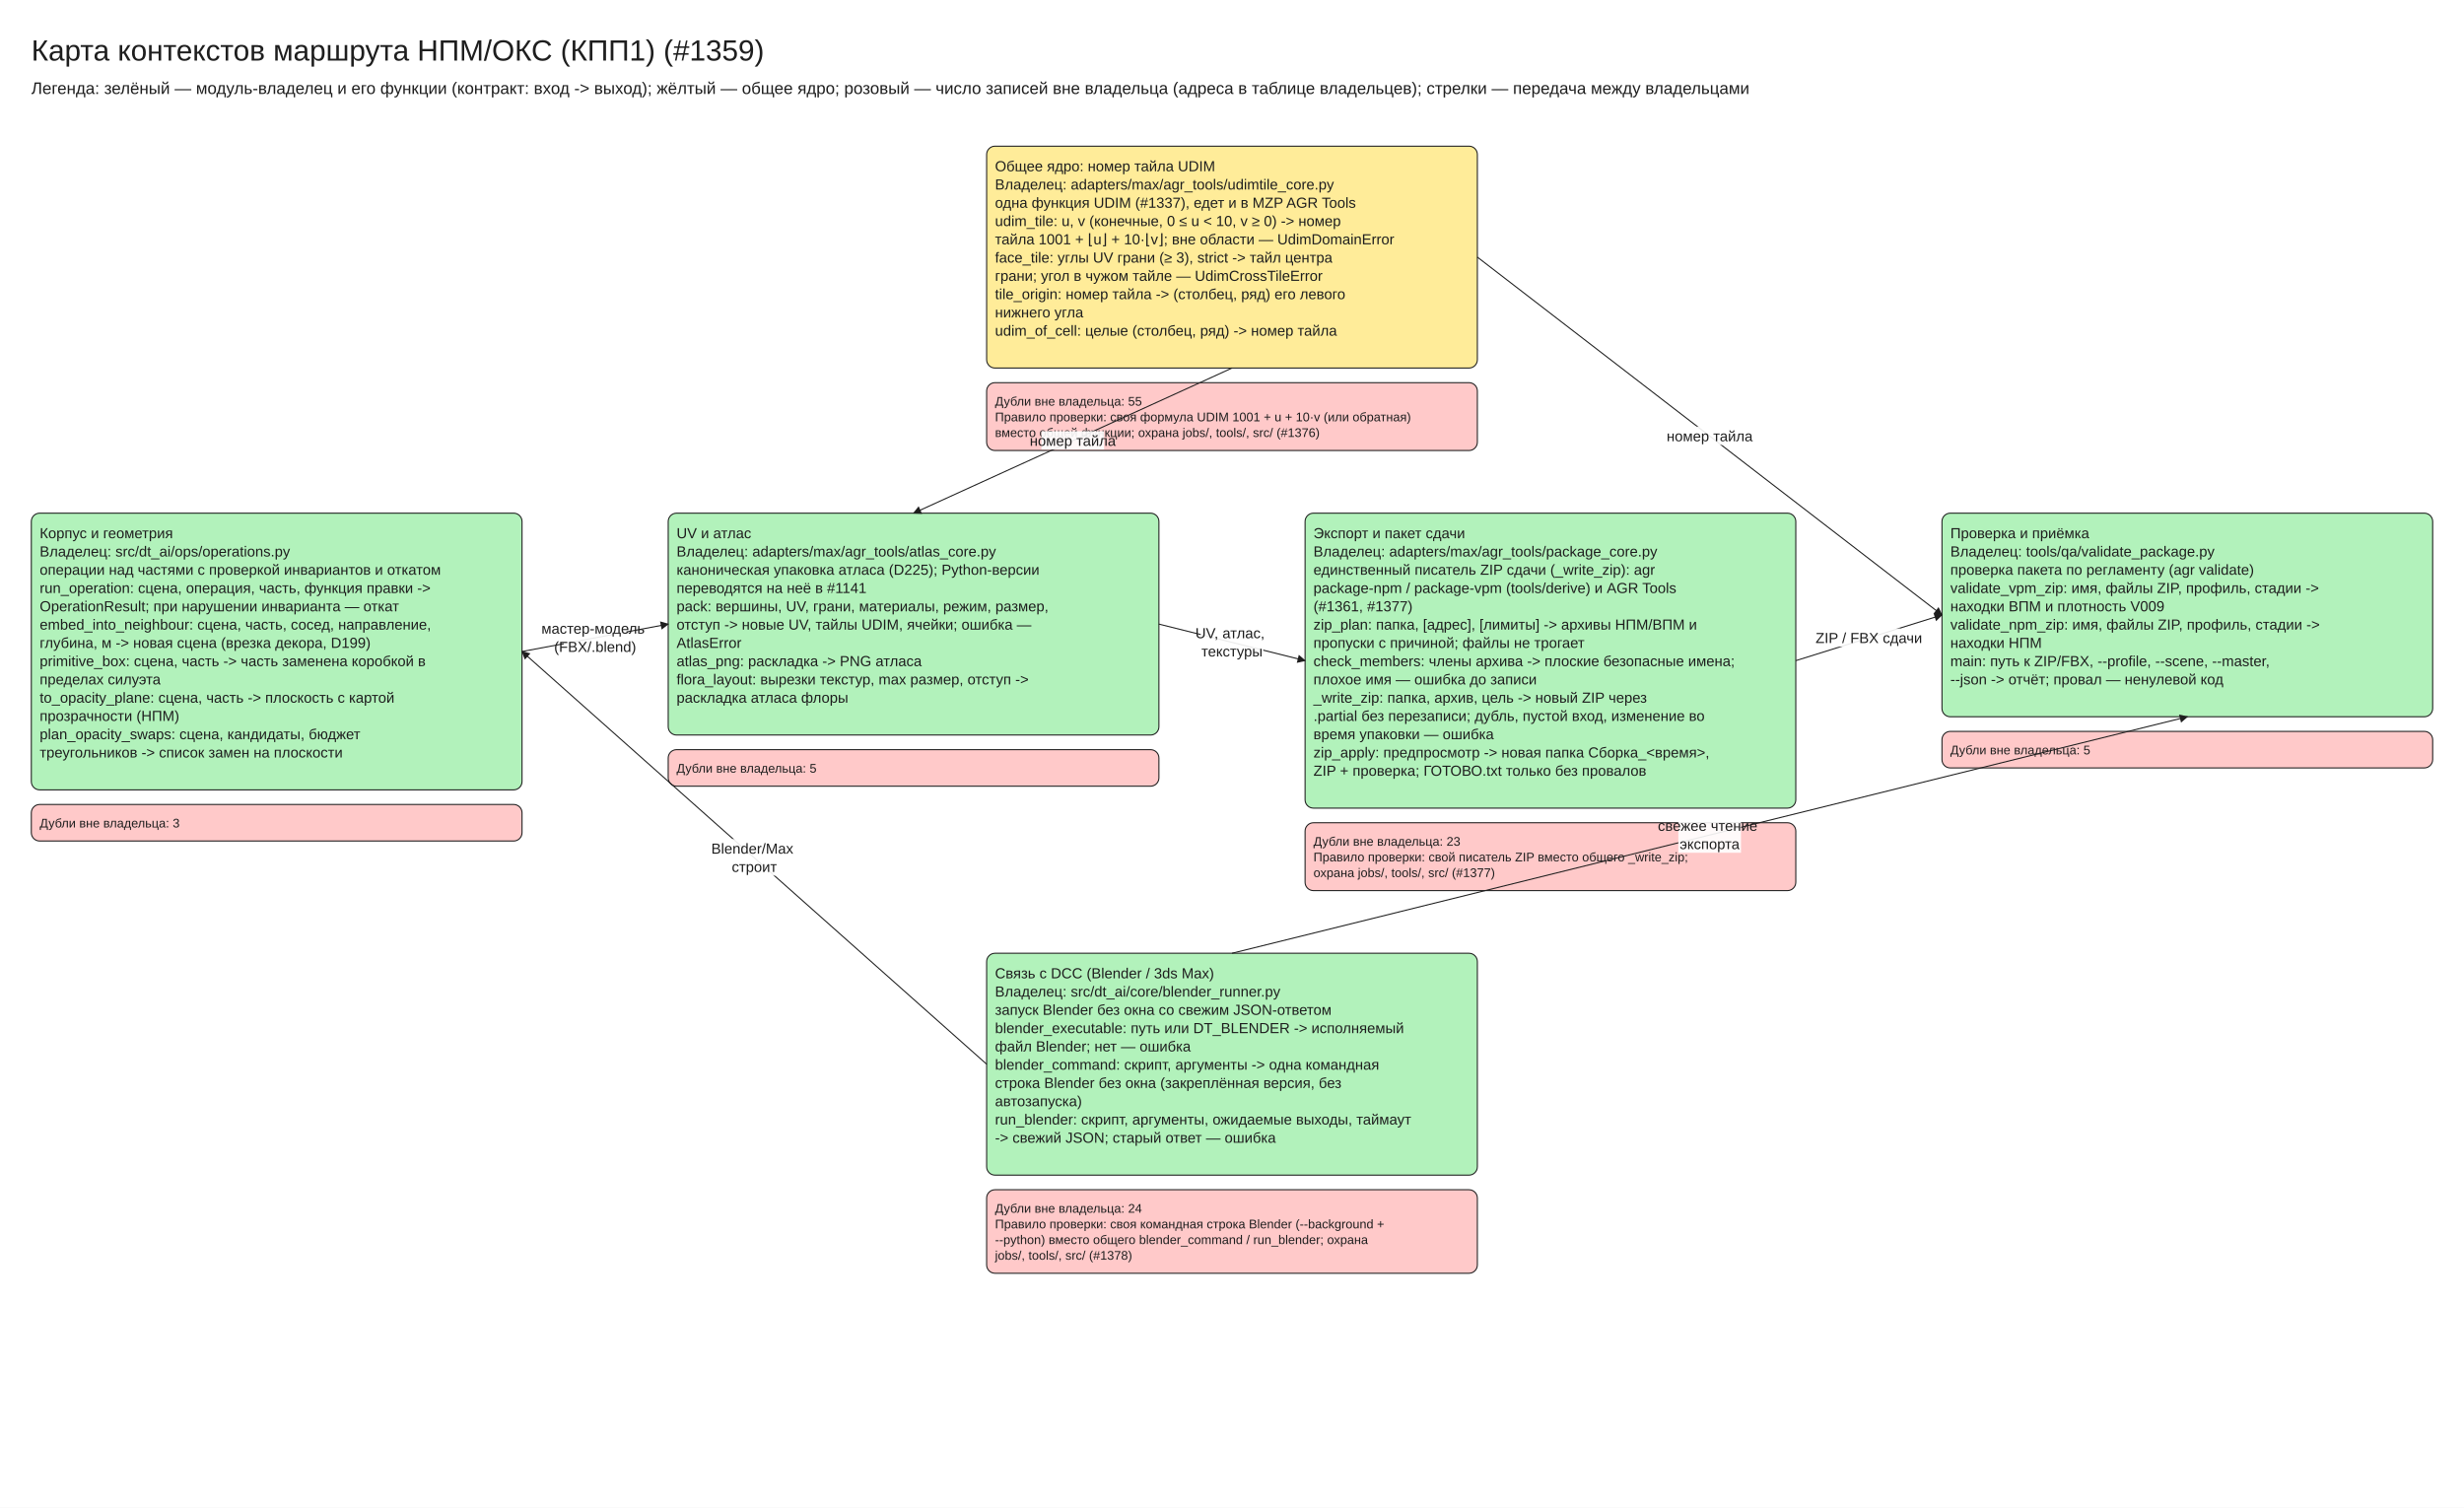
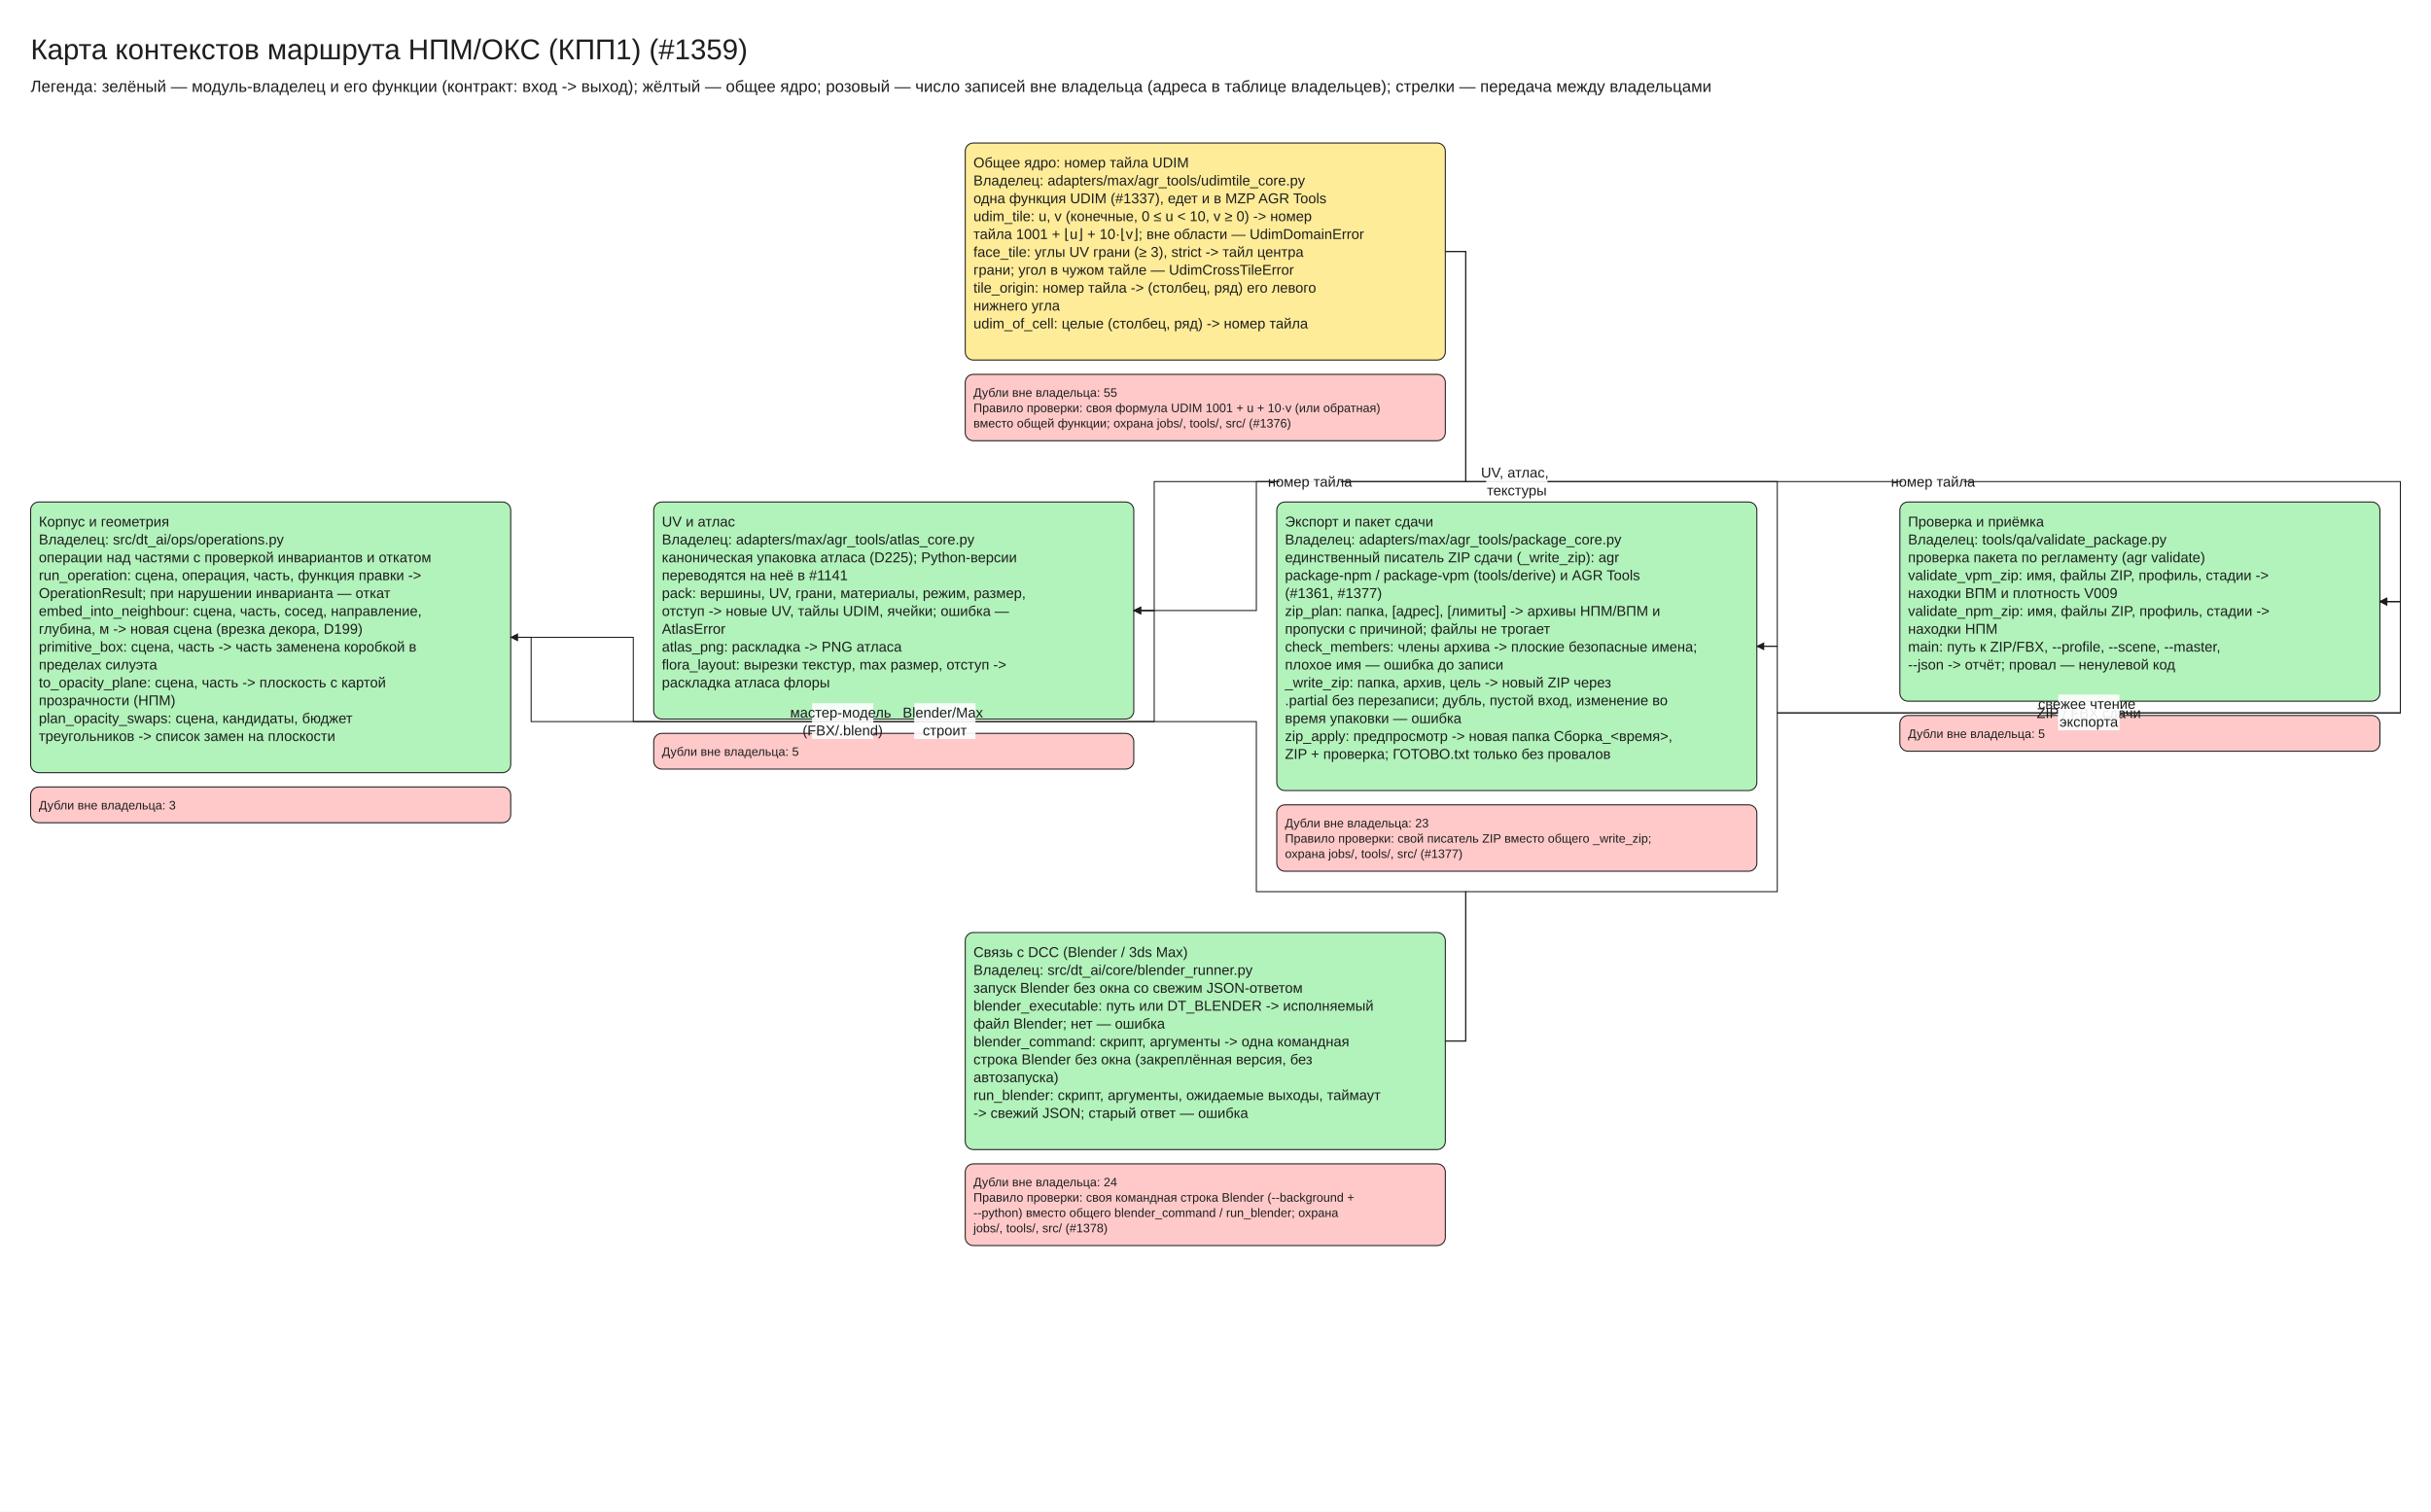
- <svg xmlns="http://www.w3.org/2000/svg" viewBox="10 -30 2360 1444" width="2360" height="1444" font-family="Segoe UI, Arial, sans-serif">
+ <svg xmlns="http://www.w3.org/2000/svg" viewBox="10 -30 2380 1480" width="2380" height="1480" font-family="Segoe UI, Arial, sans-serif">
  <defs>
    <marker id="arrow" viewBox="0 0 10 10" refX="9" refY="5" markerWidth="8" markerHeight="8" orient="auto-start-reverse">
      <path d="M0,0 L10,5 L0,10 z" fill="#1e1e1e" />
    </marker>
  </defs>
-   <rect x="10" y="-30" width="2360" height="1444" fill="#ffffff" />
+   <rect x="10" y="-30" width="2380" height="1480" fill="#ffffff" />
  <rect x="955.0" y="110" width="470" height="212.5" rx="8" fill="#ffec99" stroke="#1e1e1e" />
  <rect x="955.0" y="336.5" width="470" height="65.0" rx="8" fill="#ffc9c9" stroke="#1e1e1e" />
  <rect x="40" y="461.5" width="470" height="265.0" rx="8" fill="#b2f2bb" stroke="#1e1e1e" />
  <rect x="40" y="740.5" width="470" height="35.0" rx="8" fill="#ffc9c9" stroke="#1e1e1e" />
  <rect x="650" y="461.5" width="470" height="212.5" rx="8" fill="#b2f2bb" stroke="#1e1e1e" />
  <rect x="650" y="688.0" width="470" height="35.0" rx="8" fill="#ffc9c9" stroke="#1e1e1e" />
  <rect x="1260" y="461.5" width="470" height="282.5" rx="8" fill="#b2f2bb" stroke="#1e1e1e" />
  <rect x="1260" y="758.0" width="470" height="65.0" rx="8" fill="#ffc9c9" stroke="#1e1e1e" />
  <rect x="1870" y="461.5" width="470" height="195.0" rx="8" fill="#b2f2bb" stroke="#1e1e1e" />
  <rect x="1870" y="670.5" width="470" height="35.0" rx="8" fill="#ffc9c9" stroke="#1e1e1e" />
  <rect x="955.0" y="883.0" width="470" height="212.5" rx="8" fill="#b2f2bb" stroke="#1e1e1e" />
  <rect x="955.0" y="1109.5" width="470" height="80.0" rx="8" fill="#ffc9c9" stroke="#1e1e1e" />
-   <line x1="510" y1="594.0" x2="650" y2="567.75" stroke="#1e1e1e" marker-end="url(#arrow)" />
-   <line x1="1120" y1="567.75" x2="1260" y2="602.75" stroke="#1e1e1e" marker-end="url(#arrow)" />
-   <line x1="1730" y1="602.75" x2="1870" y2="559.0" stroke="#1e1e1e" marker-end="url(#arrow)" />
-   <line x1="955.0" y1="989.25" x2="510.0" y2="594.0" stroke="#1e1e1e" marker-end="url(#arrow)" />
-   <line x1="1190.0" y1="883.0" x2="2105.0" y2="656.5" stroke="#1e1e1e" marker-end="url(#arrow)" />
-   <line x1="1190.0" y1="322.5" x2="885.0" y2="461.5" stroke="#1e1e1e" marker-end="url(#arrow)" />
-   <line x1="1425.0" y1="216.25" x2="1870.0" y2="559.0" stroke="#1e1e1e" marker-end="url(#arrow)" />
+   <polyline points="510,594.0 530,594.0 530,676.5 1140,676.5 1140,567.75 1120,567.75" fill="none" stroke="#1e1e1e" marker-end="url(#arrow)" />
+   <polyline points="1120,567.75 1240,567.75 1240,441.5 1750,441.5 1750,602.75 1730,602.75" fill="none" stroke="#1e1e1e" marker-end="url(#arrow)" />
+   <polyline points="1730,602.75 1750,602.75 1750,668.0 2360,668.0 2360,559.0 2340,559.0" fill="none" stroke="#1e1e1e" marker-end="url(#arrow)" />
+   <polyline points="1425.0,989.25 1445.0,989.25 1445.0,843.0 1240.0,843.0 1240.0,676.5 630.0,676.5 630.0,594.0 510.0,594.0" fill="none" stroke="#1e1e1e" marker-end="url(#arrow)" />
+   <polyline points="1425.0,989.25 1445.0,989.25 1445.0,843.0 1750.0,843.0 1750.0,668.0 2360.0,668.0 2360.0,559.0 2340.0,559.0" fill="none" stroke="#1e1e1e" marker-end="url(#arrow)" />
+   <polyline points="1425.0,216.25 1445.0,216.25 1445.0,441.5 1140.0,441.5 1140.0,567.75 1120.0,567.75" fill="none" stroke="#1e1e1e" marker-end="url(#arrow)" />
+   <polyline points="1425.0,216.25 1445.0,216.25 1445.0,441.5 2360.0,441.5 2360.0,559.0 2340.0,559.0" fill="none" stroke="#1e1e1e" marker-end="url(#arrow)" />
  <text x="40" y="0" font-size="28" text-anchor="start" fill="#1e1e1e">
    <tspan x="40" dy="28">Карта контекстов маршрута НПМ/ОКС (КПП1) (#1359)</tspan>
  </text>
  <text x="40" y="44" font-size="16" text-anchor="start" fill="#1e1e1e">
    <tspan x="40" dy="16">Легенда: зелёный — модуль-владелец и его функции (контракт: вход -&gt; выход); жёлтый — общее ядро; розовый — число записей вне владельца (адреса в таблице владельцев); стрелки — передача между владельцами</tspan>
  </text>
  <text x="963.0" y="120.0" font-size="14" text-anchor="start" fill="#1e1e1e">
    <tspan x="963.0" dy="14">Общее ядро: номер тайла UDIM</tspan>
    <tspan x="963.0" dy="17.5">Владелец: adapters/max/agr_tools/udimtile_core.py</tspan>
    <tspan x="963.0" dy="17.5">одна функция UDIM (#1337), едет и в MZP AGR Tools</tspan>
    <tspan x="963.0" dy="17.5" />
    <tspan x="963.0" dy="17.5">udim_tile: u, v (конечные, 0 ≤ u &lt; 10, v ≥ 0) -&gt; номер</tspan>
    <tspan x="963.0" dy="17.5">тайла 1001 + ⌊u⌋ + 10·⌊v⌋; вне области — UdimDomainError</tspan>
    <tspan x="963.0" dy="17.5">face_tile: углы UV грани (≥ 3), strict -&gt; тайл центра</tspan>
    <tspan x="963.0" dy="17.5">грани; угол в чужом тайле — UdimCrossTileError</tspan>
    <tspan x="963.0" dy="17.5">tile_origin: номер тайла -&gt; (столбец, ряд) его левого</tspan>
    <tspan x="963.0" dy="17.5">нижнего угла</tspan>
    <tspan x="963.0" dy="17.5">udim_of_cell: целые (столбец, ряд) -&gt; номер тайла</tspan>
  </text>
  <text x="963.0" y="346.5" font-size="12" text-anchor="start" fill="#1e1e1e">
    <tspan x="963.0" dy="12">Дубли вне владельца: 55</tspan>
    <tspan x="963.0" dy="15.0">Правило проверки: своя формула UDIM 1001 + u + 10·v (или обратная)</tspan>
    <tspan x="963.0" dy="15.0">вместо общей функции; охрана jobs/, tools/, src/ (#1376)</tspan>
  </text>
  <text x="48" y="471.5" font-size="14" text-anchor="start" fill="#1e1e1e">
    <tspan x="48" dy="14">Корпус и геометрия</tspan>
    <tspan x="48" dy="17.5">Владелец: src/dt_ai/ops/operations.py</tspan>
    <tspan x="48" dy="17.5">операции над частями с проверкой инвариантов и откатом</tspan>
    <tspan x="48" dy="17.5" />
    <tspan x="48" dy="17.5">run_operation: сцена, операция, часть, функция правки -&gt;</tspan>
    <tspan x="48" dy="17.5">OperationResult; при нарушении инварианта — откат</tspan>
    <tspan x="48" dy="17.5">embed_into_neighbour: сцена, часть, сосед, направление,</tspan>
    <tspan x="48" dy="17.5">глубина, м -&gt; новая сцена (врезка декора, D199)</tspan>
    <tspan x="48" dy="17.5">primitive_box: сцена, часть -&gt; часть заменена коробкой в</tspan>
    <tspan x="48" dy="17.5">пределах силуэта</tspan>
    <tspan x="48" dy="17.5">to_opacity_plane: сцена, часть -&gt; плоскость с картой</tspan>
    <tspan x="48" dy="17.5">прозрачности (НПМ)</tspan>
    <tspan x="48" dy="17.5">plan_opacity_swaps: сцена, кандидаты, бюджет</tspan>
    <tspan x="48" dy="17.5">треугольников -&gt; список замен на плоскости</tspan>
  </text>
  <text x="48" y="750.5" font-size="12" text-anchor="start" fill="#1e1e1e">
    <tspan x="48" dy="12">Дубли вне владельца: 3</tspan>
  </text>
  <text x="658" y="471.5" font-size="14" text-anchor="start" fill="#1e1e1e">
    <tspan x="658" dy="14">UV и атлас</tspan>
    <tspan x="658" dy="17.5">Владелец: adapters/max/agr_tools/atlas_core.py</tspan>
    <tspan x="658" dy="17.5">каноническая упаковка атласа (D225); Python-версии</tspan>
    <tspan x="658" dy="17.5">переводятся на неё в #1141</tspan>
    <tspan x="658" dy="17.5" />
    <tspan x="658" dy="17.5">pack: вершины, UV, грани, материалы, режим, размер,</tspan>
    <tspan x="658" dy="17.5">отступ -&gt; новые UV, тайлы UDIM, ячейки; ошибка —</tspan>
    <tspan x="658" dy="17.5">AtlasError</tspan>
    <tspan x="658" dy="17.5">atlas_png: раскладка -&gt; PNG атласа</tspan>
    <tspan x="658" dy="17.5">flora_layout: вырезки текстур, max размер, отступ -&gt;</tspan>
    <tspan x="658" dy="17.5">раскладка атласа флоры</tspan>
  </text>
  <text x="658" y="698.0" font-size="12" text-anchor="start" fill="#1e1e1e">
    <tspan x="658" dy="12">Дубли вне владельца: 5</tspan>
  </text>
  <text x="1268" y="471.5" font-size="14" text-anchor="start" fill="#1e1e1e">
    <tspan x="1268" dy="14">Экспорт и пакет сдачи</tspan>
    <tspan x="1268" dy="17.5">Владелец: adapters/max/agr_tools/package_core.py</tspan>
    <tspan x="1268" dy="17.5">единственный писатель ZIP сдачи (_write_zip): agr</tspan>
    <tspan x="1268" dy="17.5">package-npm / package-vpm (tools/derive) и AGR Tools</tspan>
    <tspan x="1268" dy="17.5">(#1361, #1377)</tspan>
    <tspan x="1268" dy="17.5" />
    <tspan x="1268" dy="17.5">zip_plan: папка, [адрес], [лимиты] -&gt; архивы НПМ/ВПМ и</tspan>
    <tspan x="1268" dy="17.5">пропуски с причиной; файлы не трогает</tspan>
    <tspan x="1268" dy="17.5">check_members: члены архива -&gt; плоские безопасные имена;</tspan>
    <tspan x="1268" dy="17.5">плохое имя — ошибка до записи</tspan>
    <tspan x="1268" dy="17.5">_write_zip: папка, архив, цель -&gt; новый ZIP через</tspan>
    <tspan x="1268" dy="17.5">.partial без перезаписи; дубль, пустой вход, изменение во</tspan>
    <tspan x="1268" dy="17.5">время упаковки — ошибка</tspan>
    <tspan x="1268" dy="17.5">zip_apply: предпросмотр -&gt; новая папка Сборка_&lt;время&gt;,</tspan>
    <tspan x="1268" dy="17.5">ZIP + проверка; ГОТОВО.txt только без провалов</tspan>
  </text>
  <text x="1268" y="768.0" font-size="12" text-anchor="start" fill="#1e1e1e">
    <tspan x="1268" dy="12">Дубли вне владельца: 23</tspan>
    <tspan x="1268" dy="15.0">Правило проверки: свой писатель ZIP вместо общего _write_zip;</tspan>
    <tspan x="1268" dy="15.0">охрана jobs/, tools/, src/ (#1377)</tspan>
  </text>
  <text x="1878" y="471.5" font-size="14" text-anchor="start" fill="#1e1e1e">
    <tspan x="1878" dy="14">Проверка и приёмка</tspan>
    <tspan x="1878" dy="17.5">Владелец: tools/qa/validate_package.py</tspan>
    <tspan x="1878" dy="17.5">проверка пакета по регламенту (agr validate)</tspan>
    <tspan x="1878" dy="17.5" />
    <tspan x="1878" dy="17.5">validate_vpm_zip: имя, файлы ZIP, профиль, стадии -&gt;</tspan>
    <tspan x="1878" dy="17.5">находки ВПМ и плотность V009</tspan>
    <tspan x="1878" dy="17.5">validate_npm_zip: имя, файлы ZIP, профиль, стадии -&gt;</tspan>
    <tspan x="1878" dy="17.5">находки НПМ</tspan>
    <tspan x="1878" dy="17.5">main: путь к ZIP/FBX, --profile, --scene, --master,</tspan>
    <tspan x="1878" dy="17.5">--json -&gt; отчёт; провал — ненулевой код</tspan>
  </text>
  <text x="1878" y="680.5" font-size="12" text-anchor="start" fill="#1e1e1e">
    <tspan x="1878" dy="12">Дубли вне владельца: 5</tspan>
  </text>
  <text x="963.0" y="893.0" font-size="14" text-anchor="start" fill="#1e1e1e">
    <tspan x="963.0" dy="14">Связь с DCC (Blender / 3ds Max)</tspan>
    <tspan x="963.0" dy="17.5">Владелец: src/dt_ai/core/blender_runner.py</tspan>
    <tspan x="963.0" dy="17.5">запуск Blender без окна со свежим JSON-ответом</tspan>
    <tspan x="963.0" dy="17.5" />
    <tspan x="963.0" dy="17.5">blender_executable: путь или DT_BLENDER -&gt; исполняемый</tspan>
    <tspan x="963.0" dy="17.5">файл Blender; нет — ошибка</tspan>
    <tspan x="963.0" dy="17.5">blender_command: скрипт, аргументы -&gt; одна командная</tspan>
    <tspan x="963.0" dy="17.5">строка Blender без окна (закреплённая версия, без</tspan>
    <tspan x="963.0" dy="17.5">автозапуска)</tspan>
    <tspan x="963.0" dy="17.5">run_blender: скрипт, аргументы, ожидаемые выходы, таймаут</tspan>
    <tspan x="963.0" dy="17.5">-&gt; свежий JSON; старый ответ — ошибка</tspan>
  </text>
  <text x="963.0" y="1119.5" font-size="12" text-anchor="start" fill="#1e1e1e">
    <tspan x="963.0" dy="12">Дубли вне владельца: 24</tspan>
    <tspan x="963.0" dy="15.0">Правило проверки: своя командная строка Blender (--background +</tspan>
    <tspan x="963.0" dy="15.0">--python) вместо общего blender_command / run_blender; охрана</tspan>
    <tspan x="963.0" dy="15.0">jobs/, tools/, src/ (#1378)</tspan>
  </text>
-   <rect x="550.0" y="562.88" width="60" height="35.0" fill="#ffffff" opacity="0.9" />
-   <text x="580.0" y="562.88" font-size="14" text-anchor="middle" fill="#1e1e1e">
-     <tspan x="580.0" dy="14">мастер-модель</tspan>
-     <tspan x="580.0" dy="17.5">(FBX/.blend)</tspan>
+   <rect x="805.0" y="658.5" width="60" height="35.0" fill="#ffffff" opacity="0.9" />
+   <text x="835.0" y="658.5" font-size="14" text-anchor="middle" fill="#1e1e1e">
+     <tspan x="835.0" dy="14">мастер-модель</tspan>
+     <tspan x="835.0" dy="17.5">(FBX/.blend)</tspan>
  </text>
-   <rect x="1160.0" y="567.25" width="60" height="35.0" fill="#ffffff" opacity="0.9" />
-   <text x="1190.0" y="567.25" font-size="14" text-anchor="middle" fill="#1e1e1e">
-     <tspan x="1190.0" dy="14">UV, атлас,</tspan>
-     <tspan x="1190.0" dy="17.5">текстуры</tspan>
+   <rect x="1465.0" y="423.5" width="60" height="35.0" fill="#ffffff" opacity="0.9" />
+   <text x="1495.0" y="423.5" font-size="14" text-anchor="middle" fill="#1e1e1e">
+     <tspan x="1495.0" dy="14">UV, атлас,</tspan>
+     <tspan x="1495.0" dy="17.5">текстуры</tspan>
  </text>
-   <rect x="1770.0" y="571.88" width="60" height="17.5" fill="#ffffff" opacity="0.9" />
-   <text x="1800.0" y="571.88" font-size="14" text-anchor="middle" fill="#1e1e1e">
-     <tspan x="1800.0" dy="14">ZIP / FBX сдачи</tspan>
+   <rect x="2025.0" y="659.0" width="60" height="17.5" fill="#ffffff" opacity="0.9" />
+   <text x="2055.0" y="659.0" font-size="14" text-anchor="middle" fill="#1e1e1e">
+     <tspan x="2055.0" dy="14">ZIP / FBX сдачи</tspan>
  </text>
-   <rect x="702.5" y="773.62" width="60" height="35.0" fill="#ffffff" opacity="0.9" />
-   <text x="732.5" y="773.62" font-size="14" text-anchor="middle" fill="#1e1e1e">
-     <tspan x="732.5" dy="14">Blender/Max</tspan>
-     <tspan x="732.5" dy="17.5">строит</tspan>
+   <rect x="905.0" y="658.5" width="60" height="35.0" fill="#ffffff" opacity="0.9" />
+   <text x="935.0" y="658.5" font-size="14" text-anchor="middle" fill="#1e1e1e">
+     <tspan x="935.0" dy="14">Blender/Max</tspan>
+     <tspan x="935.0" dy="17.5">строит</tspan>
  </text>
-   <rect x="1617.5" y="751.75" width="60" height="35.0" fill="#ffffff" opacity="0.9" />
-   <text x="1647.5" y="751.75" font-size="14" text-anchor="middle" fill="#1e1e1e">
-     <tspan x="1647.5" dy="14">свежее чтение</tspan>
-     <tspan x="1647.5" dy="17.5">экспорта</tspan>
+   <rect x="2025.0" y="650.0" width="60" height="35.0" fill="#ffffff" opacity="0.9" />
+   <text x="2055.0" y="650.0" font-size="14" text-anchor="middle" fill="#1e1e1e">
+     <tspan x="2055.0" dy="14">свежее чтение</tspan>
+     <tspan x="2055.0" dy="17.5">экспорта</tspan>
  </text>
-   <rect x="1007.5" y="383.0" width="60" height="17.5" fill="#ffffff" opacity="0.9" />
-   <text x="1037.5" y="383.0" font-size="14" text-anchor="middle" fill="#1e1e1e">
-     <tspan x="1037.5" dy="14">номер тайла</tspan>
+   <rect x="1262.5" y="432.5" width="60" height="17.5" fill="#ffffff" opacity="0.9" />
+   <text x="1292.5" y="432.5" font-size="14" text-anchor="middle" fill="#1e1e1e">
+     <tspan x="1292.5" dy="14">номер тайла</tspan>
  </text>
-   <rect x="1617.5" y="378.62" width="60" height="17.5" fill="#ffffff" opacity="0.9" />
-   <text x="1647.5" y="378.62" font-size="14" text-anchor="middle" fill="#1e1e1e">
-     <tspan x="1647.5" dy="14">номер тайла</tspan>
+   <rect x="1872.5" y="432.5" width="60" height="17.5" fill="#ffffff" opacity="0.9" />
+   <text x="1902.5" y="432.5" font-size="14" text-anchor="middle" fill="#1e1e1e">
+     <tspan x="1902.5" dy="14">номер тайла</tspan>
  </text>
</svg>
